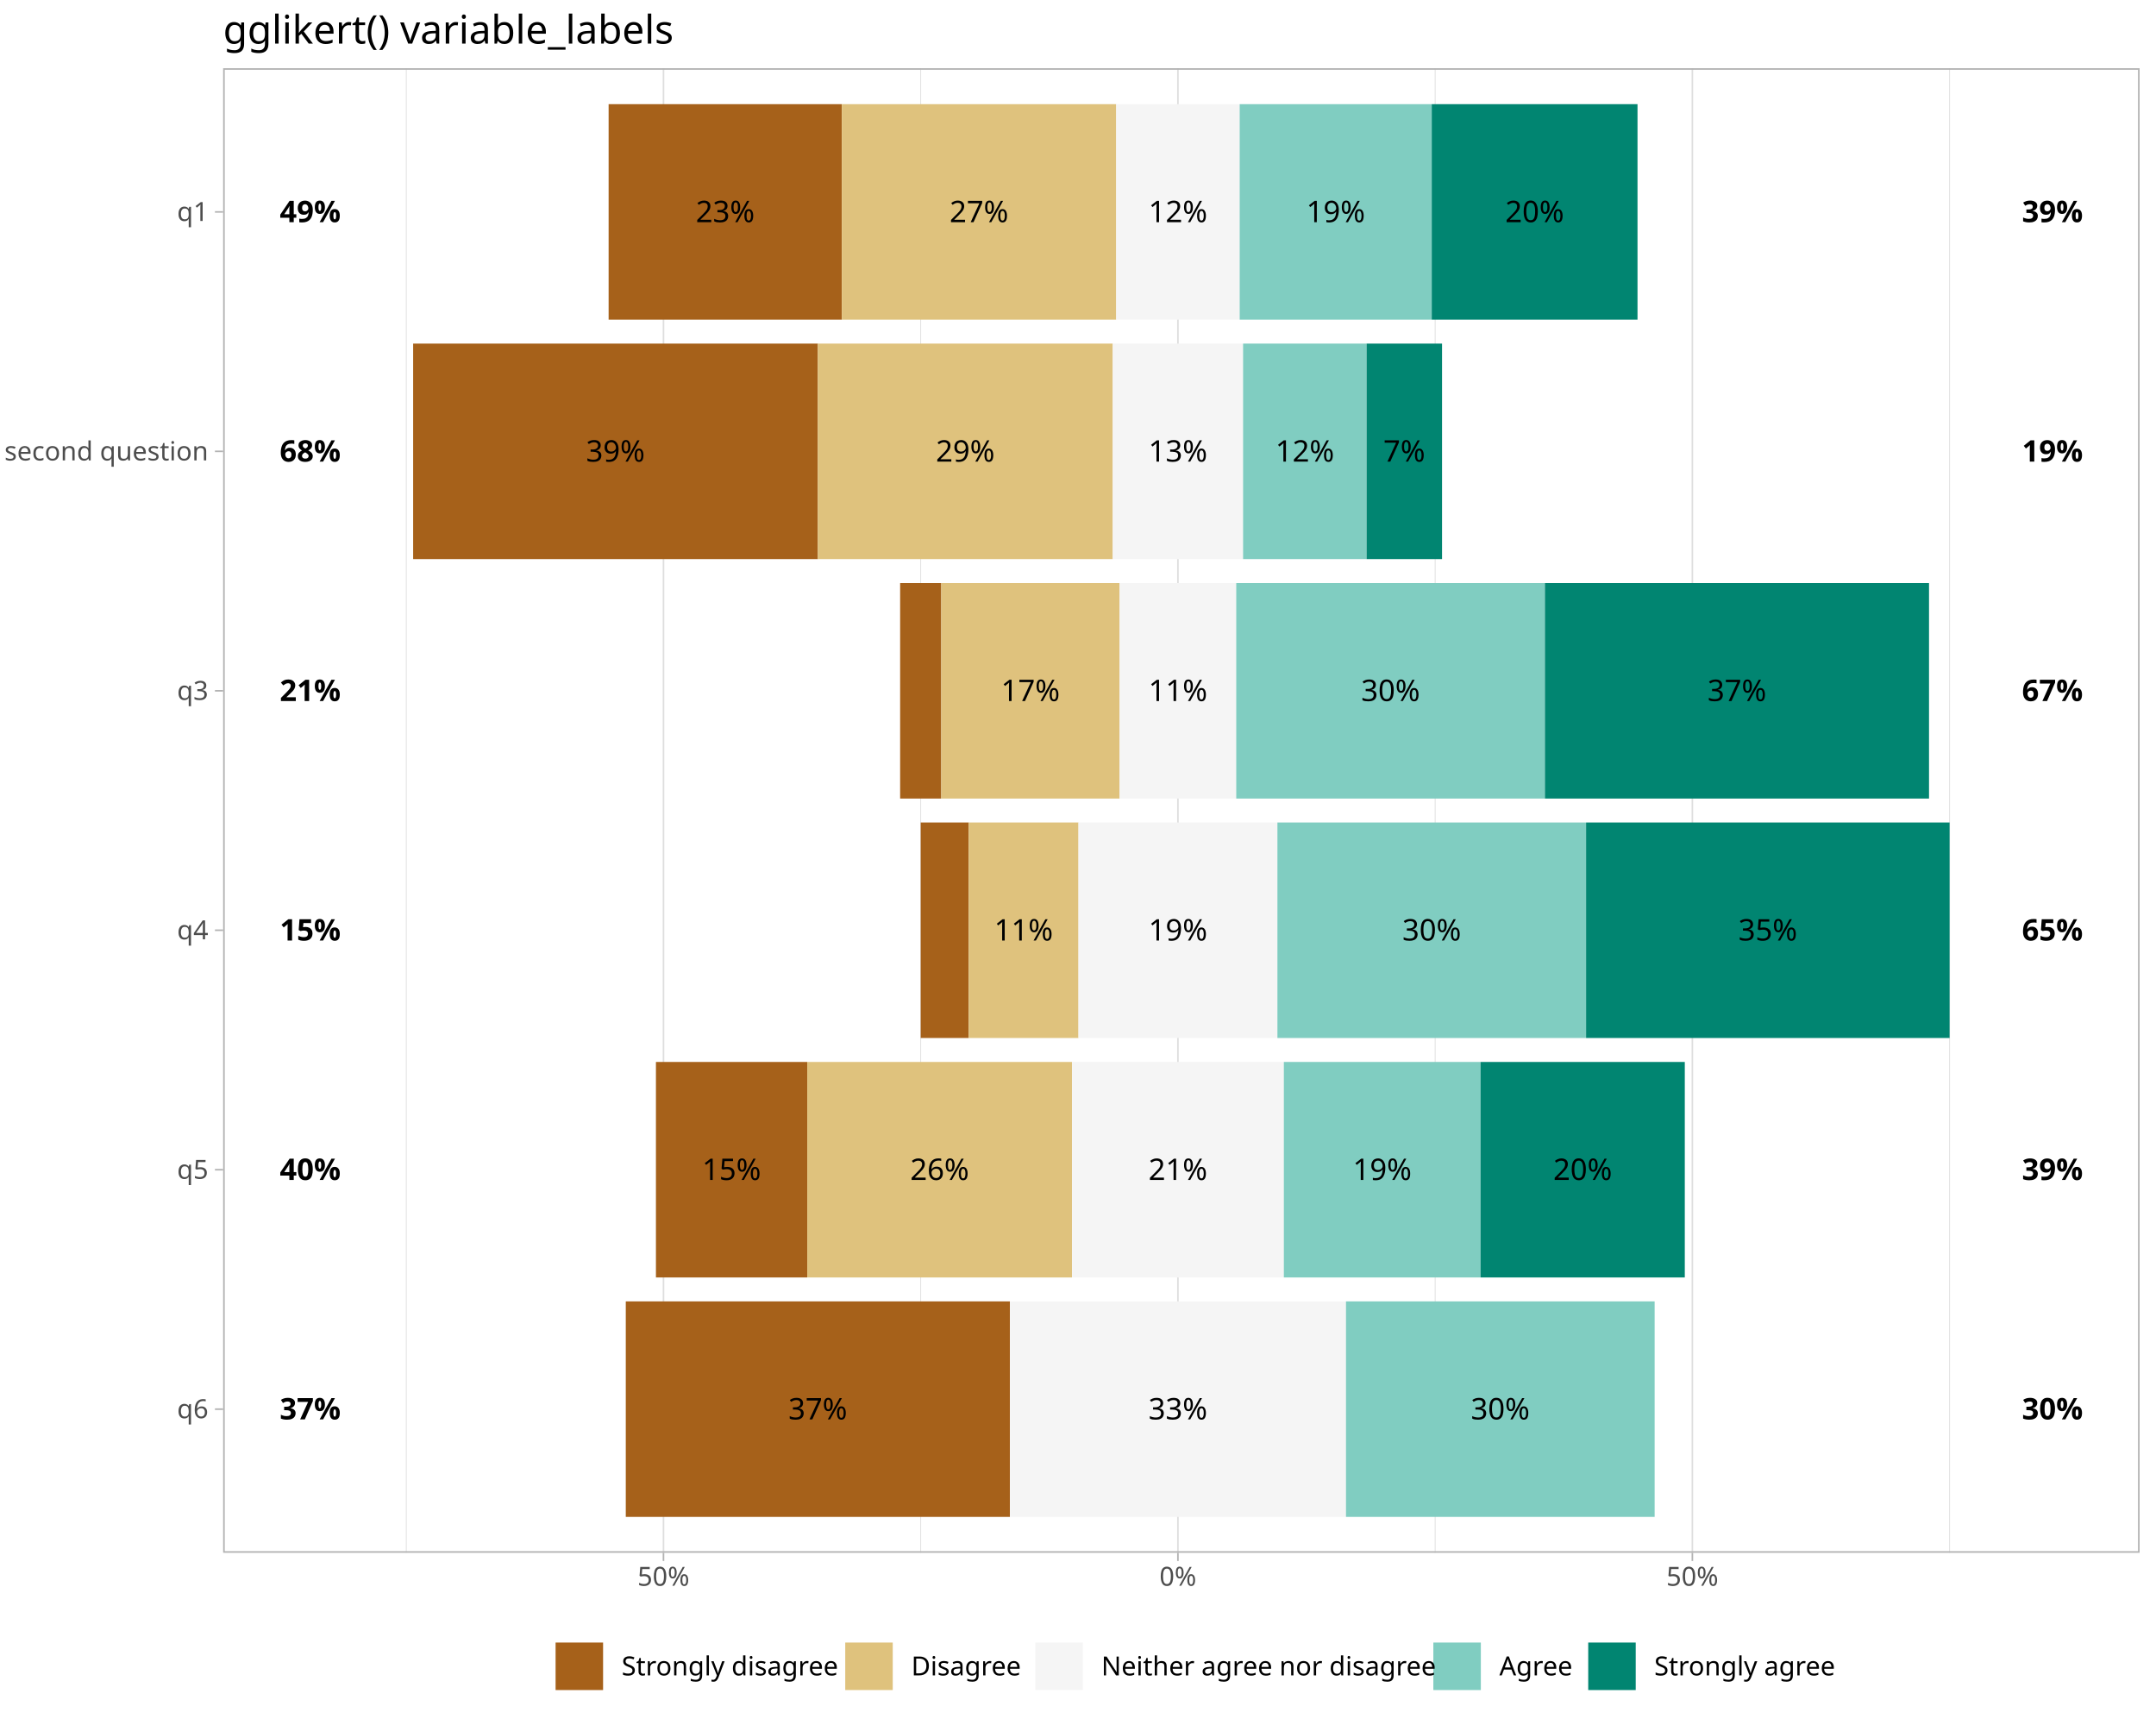
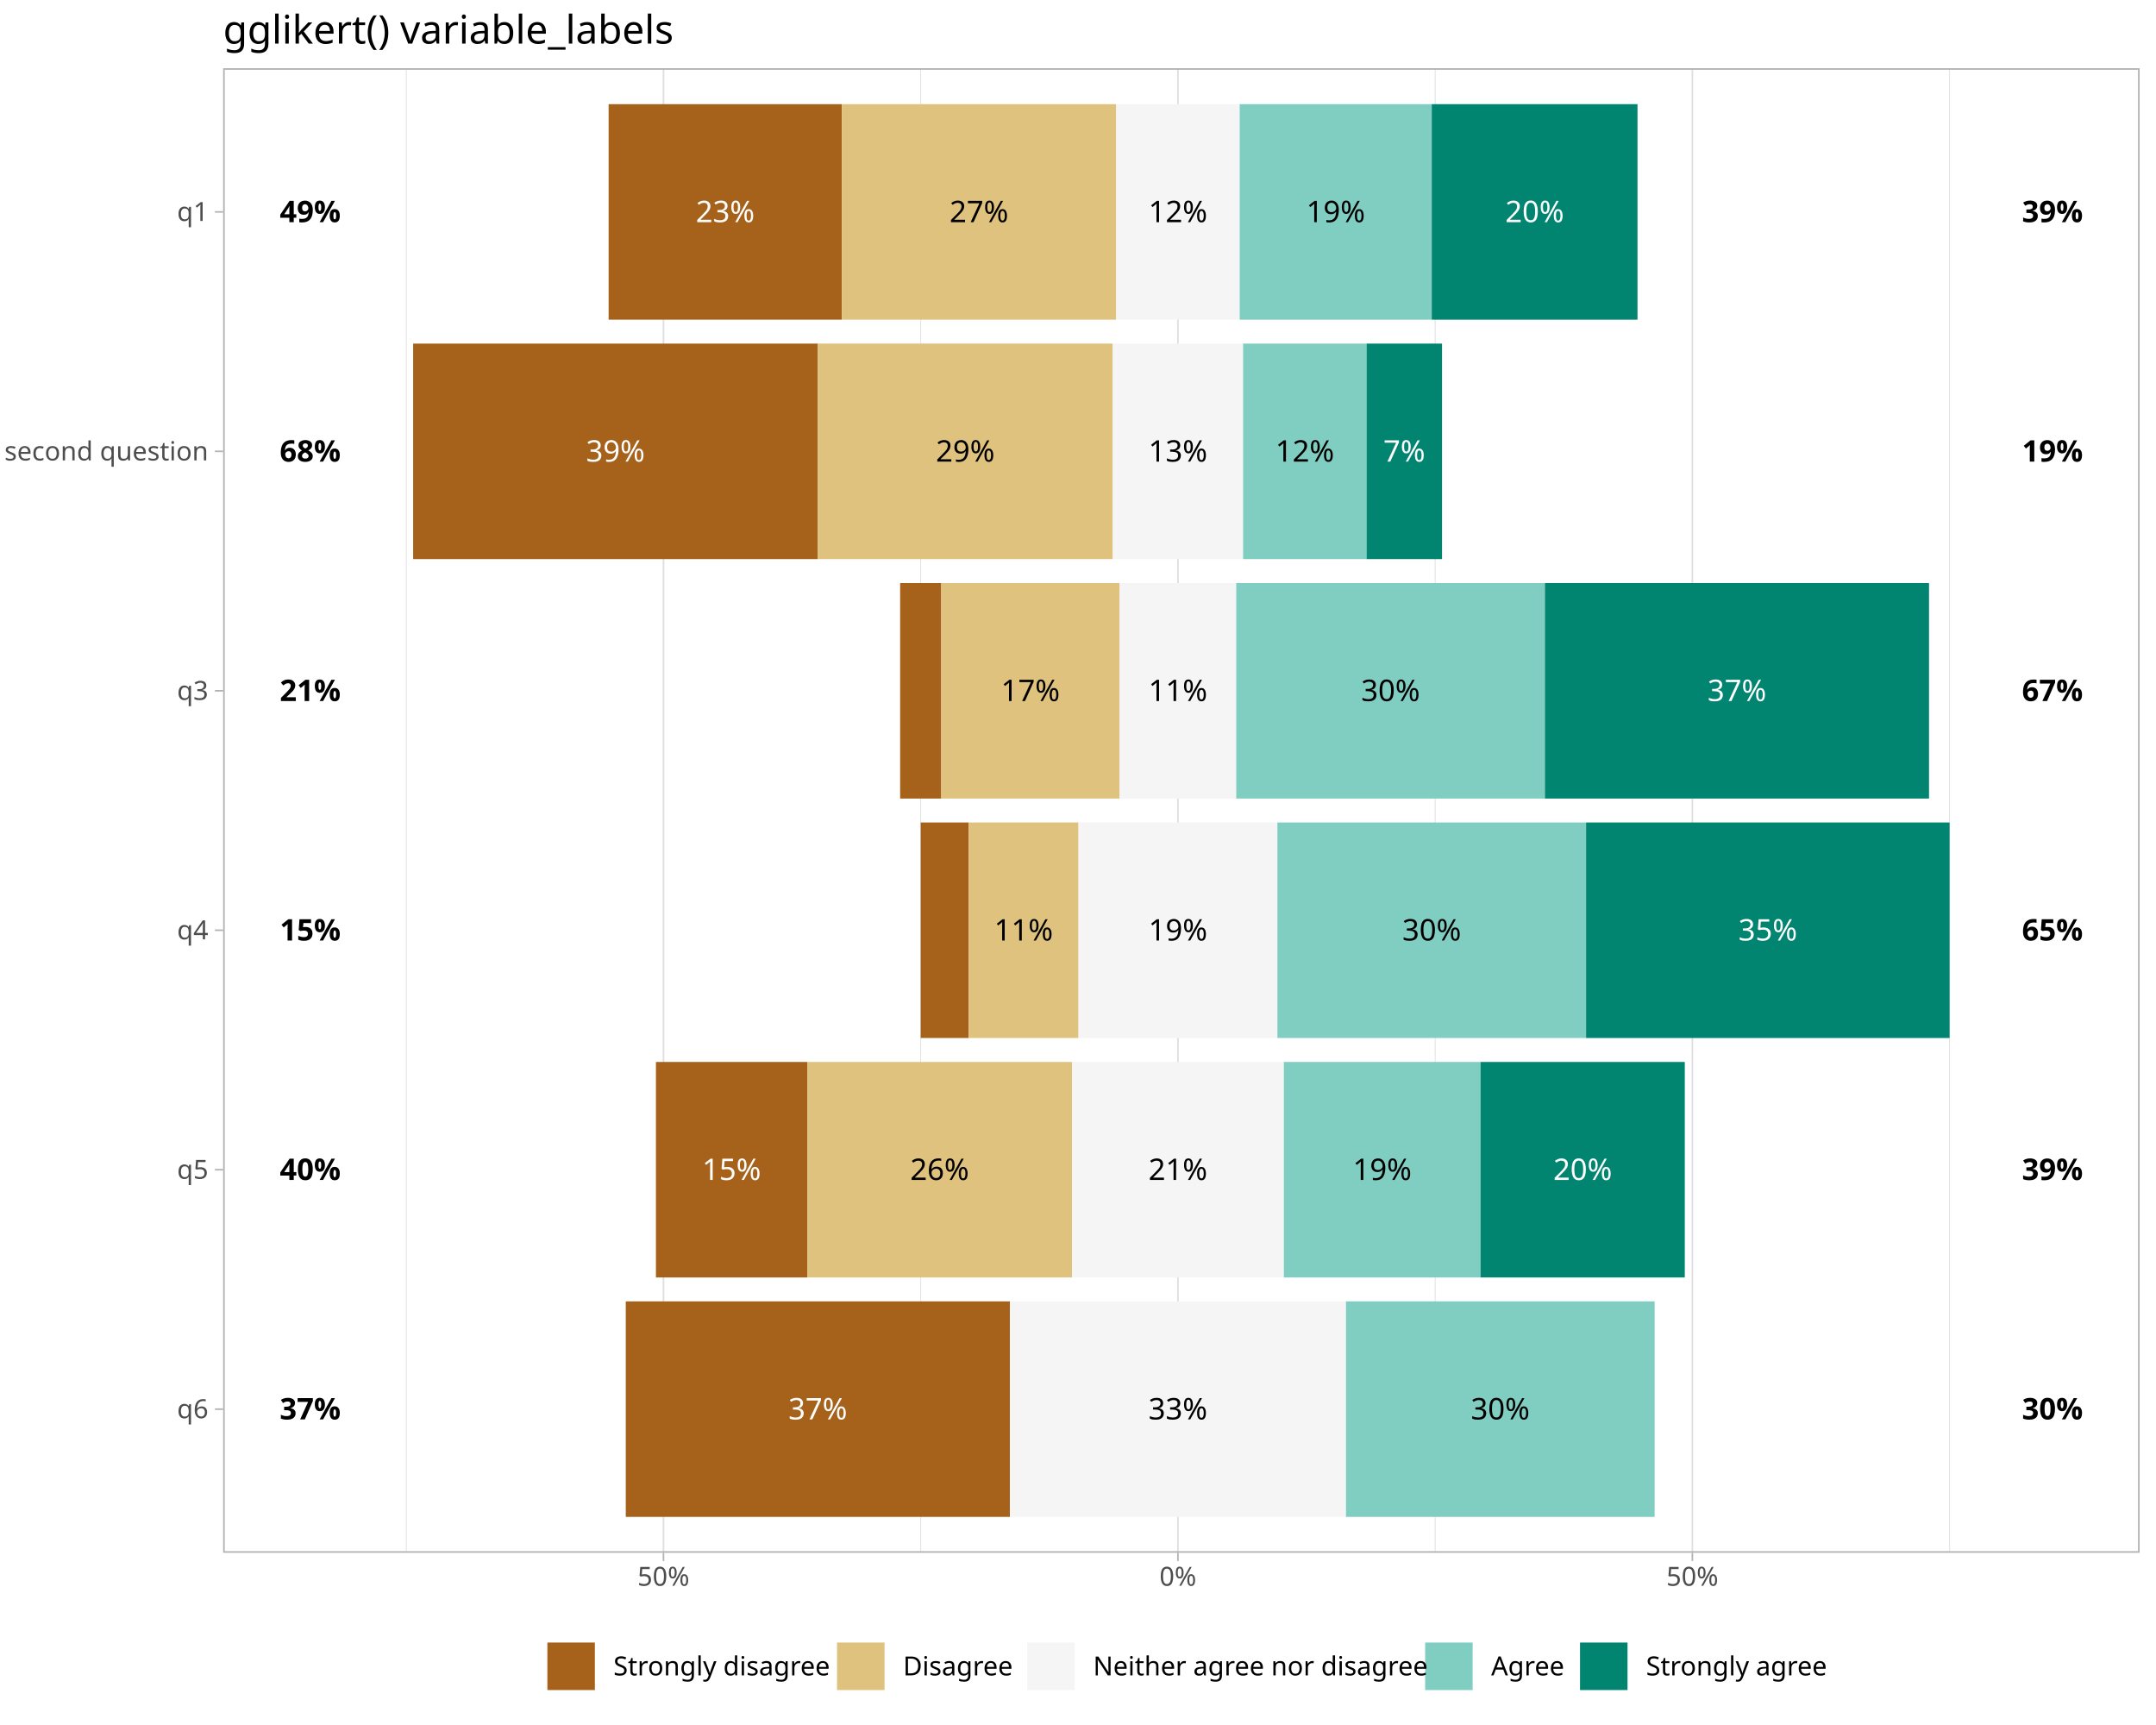
<svg xmlns="http://www.w3.org/2000/svg" class="svglite" data-engine-version="2.0" width="720.00pt" height="576.00pt" viewBox="0 0 720.00 576.00">
  <defs>
    <style type="text/css">
    .svglite line, .svglite polyline, .svglite polygon, .svglite path, .svglite rect, .svglite circle {
      fill: none;
      stroke: #000000;
      stroke-linecap: round;
      stroke-linejoin: round;
      stroke-miterlimit: 10.00;
    }
  </style>
  </defs>
  <rect width="100%" height="100%" style="stroke: none; fill: #FFFFFF;" />
  <defs>
    <clipPath id="cpMC4wMHw3MjAuMDB8MC4wMHw1NzYuMDA=">
      <rect x="0.00" y="0.00" width="720.00" height="576.00" />
    </clipPath>
  </defs>
  <g clip-path="url(#cpMC4wMHw3MjAuMDB8MC4wMHw1NzYuMDA=)">
    <rect x="0.00" y="0.00" width="720.00" height="576.00" style="stroke-width: 1.07; stroke: #FFFFFF; fill: #FFFFFF;" />
  </g>
  <defs>
    <clipPath id="cpNzQuNTJ8NzE0LjUyfDIyLjc4fDUxOC41MQ==">
      <rect x="74.52" y="22.78" width="640.01" height="495.72" />
    </clipPath>
  </defs>
  <g clip-path="url(#cpNzQuNTJ8NzE0LjUyfDIyLjc4fDUxOC41MQ==)">
    <rect x="74.52" y="22.78" width="640.01" height="495.72" style="stroke-width: 1.07; stroke: none; fill: #FFFFFF;" />
    <polyline points="135.68,518.51 135.68,22.78 " style="stroke-width: 0.27; stroke: #DEDEDE; stroke-linecap: butt;" />
    <polyline points="307.47,518.51 307.47,22.78 " style="stroke-width: 0.27; stroke: #DEDEDE; stroke-linecap: butt;" />
    <polyline points="479.27,518.51 479.27,22.78 " style="stroke-width: 0.27; stroke: #DEDEDE; stroke-linecap: butt;" />
    <polyline points="651.07,518.51 651.07,22.78 " style="stroke-width: 0.27; stroke: #DEDEDE; stroke-linecap: butt;" />
    <polyline points="221.57,518.51 221.57,22.78 " style="stroke-width: 0.53; stroke: #DEDEDE; stroke-linecap: butt;" />
    <polyline points="393.37,518.51 393.37,22.78 " style="stroke-width: 0.53; stroke: #DEDEDE; stroke-linecap: butt;" />
    <polyline points="565.17,518.51 565.17,22.78 " style="stroke-width: 0.53; stroke: #DEDEDE; stroke-linecap: butt;" />
    <rect x="208.98" y="434.55" width="128.28" height="71.96" style="stroke-width: 1.07; stroke: none; stroke-linecap: butt; stroke-linejoin: miter; fill: #A6611A;" />
    <rect x="337.25" y="434.55" width="0.00" height="71.96" style="stroke-width: 1.07; stroke: none; stroke-linecap: butt; stroke-linejoin: miter; fill: #DFC27D;" />
    <rect x="337.25" y="434.55" width="112.24" height="71.96" style="stroke-width: 1.07; stroke: none; stroke-linecap: butt; stroke-linejoin: miter; fill: #F5F5F5;" />
    <rect x="449.49" y="434.55" width="103.08" height="71.96" style="stroke-width: 1.07; stroke: none; stroke-linecap: butt; stroke-linejoin: miter; fill: #80CDC1;" />
    <rect x="552.57" y="434.55" width="0.00" height="71.96" style="stroke-width: 1.07; stroke: none; stroke-linecap: butt; stroke-linejoin: miter; fill: #018571;" />
    <rect x="219.05" y="354.60" width="50.53" height="71.96" style="stroke-width: 1.07; stroke: none; stroke-linecap: butt; stroke-linejoin: miter; fill: #A6611A;" />
    <rect x="269.58" y="354.60" width="88.43" height="71.96" style="stroke-width: 1.07; stroke: none; stroke-linecap: butt; stroke-linejoin: miter; fill: #DFC27D;" />
    <rect x="358.00" y="354.60" width="70.74" height="71.96" style="stroke-width: 1.07; stroke: none; stroke-linecap: butt; stroke-linejoin: miter; fill: #F5F5F5;" />
    <rect x="428.74" y="354.60" width="65.69" height="71.96" style="stroke-width: 1.07; stroke: none; stroke-linecap: butt; stroke-linejoin: miter; fill: #80CDC1;" />
    <rect x="494.43" y="354.60" width="68.21" height="71.96" style="stroke-width: 1.07; stroke: none; stroke-linecap: butt; stroke-linejoin: miter; fill: #018571;" />
    <rect x="307.47" y="274.64" width="16.03" height="71.96" style="stroke-width: 1.07; stroke: none; stroke-linecap: butt; stroke-linejoin: miter; fill: #A6611A;" />
    <rect x="323.51" y="274.64" width="36.65" height="71.96" style="stroke-width: 1.07; stroke: none; stroke-linecap: butt; stroke-linejoin: miter; fill: #DFC27D;" />
    <rect x="360.16" y="274.64" width="66.43" height="71.96" style="stroke-width: 1.07; stroke: none; stroke-linecap: butt; stroke-linejoin: miter; fill: #F5F5F5;" />
    <rect x="426.59" y="274.64" width="103.08" height="71.96" style="stroke-width: 1.07; stroke: none; stroke-linecap: butt; stroke-linejoin: miter; fill: #80CDC1;" />
    <rect x="529.67" y="274.64" width="121.40" height="71.96" style="stroke-width: 1.07; stroke: none; stroke-linecap: butt; stroke-linejoin: miter; fill: #018571;" />
    <rect x="300.60" y="194.69" width="13.74" height="71.96" style="stroke-width: 1.07; stroke: none; stroke-linecap: butt; stroke-linejoin: miter; fill: #A6611A;" />
    <rect x="314.35" y="194.69" width="59.56" height="71.96" style="stroke-width: 1.07; stroke: none; stroke-linecap: butt; stroke-linejoin: miter; fill: #DFC27D;" />
    <rect x="373.90" y="194.69" width="38.94" height="71.96" style="stroke-width: 1.07; stroke: none; stroke-linecap: butt; stroke-linejoin: miter; fill: #F5F5F5;" />
    <rect x="412.84" y="194.69" width="103.08" height="71.96" style="stroke-width: 1.07; stroke: none; stroke-linecap: butt; stroke-linejoin: miter; fill: #80CDC1;" />
    <rect x="515.92" y="194.69" width="128.28" height="71.96" style="stroke-width: 1.07; stroke: none; stroke-linecap: butt; stroke-linejoin: miter; fill: #018571;" />
    <rect x="137.97" y="114.73" width="135.15" height="71.96" style="stroke-width: 1.07; stroke: none; stroke-linecap: butt; stroke-linejoin: miter; fill: #A6611A;" />
    <rect x="273.11" y="114.73" width="98.50" height="71.96" style="stroke-width: 1.07; stroke: none; stroke-linecap: butt; stroke-linejoin: miter; fill: #DFC27D;" />
    <rect x="371.61" y="114.73" width="43.52" height="71.96" style="stroke-width: 1.07; stroke: none; stroke-linecap: butt; stroke-linejoin: miter; fill: #F5F5F5;" />
    <rect x="415.13" y="114.73" width="41.23" height="71.96" style="stroke-width: 1.07; stroke: none; stroke-linecap: butt; stroke-linejoin: miter; fill: #80CDC1;" />
    <rect x="456.37" y="114.73" width="25.20" height="71.96" style="stroke-width: 1.07; stroke: none; stroke-linecap: butt; stroke-linejoin: miter; fill: #018571;" />
    <rect x="203.25" y="34.78" width="77.88" height="71.96" style="stroke-width: 1.07; stroke: none; stroke-linecap: butt; stroke-linejoin: miter; fill: #A6611A;" />
    <rect x="281.13" y="34.78" width="91.63" height="71.96" style="stroke-width: 1.07; stroke: none; stroke-linecap: butt; stroke-linejoin: miter; fill: #DFC27D;" />
    <rect x="372.76" y="34.78" width="41.23" height="71.96" style="stroke-width: 1.07; stroke: none; stroke-linecap: butt; stroke-linejoin: miter; fill: #F5F5F5;" />
    <rect x="413.99" y="34.78" width="64.14" height="71.96" style="stroke-width: 1.07; stroke: none; stroke-linecap: butt; stroke-linejoin: miter; fill: #80CDC1;" />
    <rect x="478.13" y="34.78" width="68.72" height="71.96" style="stroke-width: 1.07; stroke: none; stroke-linecap: butt; stroke-linejoin: miter; fill: #018571;" />
-     <text x="273.11" y="473.96" text-anchor="middle" style="font-size: 9.96px; font-family: sans;" textLength="19.93px" lengthAdjust="spacingAndGlyphs">37%</text>
+     <text x="273.11" y="473.96" text-anchor="middle" style="font-size: 9.96px; fill: #FFFFFF; font-family: sans;" textLength="19.93px" lengthAdjust="spacingAndGlyphs">37%</text>
    <text x="393.37" y="473.96" text-anchor="middle" style="font-size: 9.96px; font-family: sans;" textLength="19.93px" lengthAdjust="spacingAndGlyphs">33%</text>
    <text x="501.03" y="473.96" text-anchor="middle" style="font-size: 9.96px; font-family: sans;" textLength="19.93px" lengthAdjust="spacingAndGlyphs">30%</text>
-     <text x="244.31" y="394.01" text-anchor="middle" style="font-size: 9.96px; font-family: sans;" textLength="19.93px" lengthAdjust="spacingAndGlyphs">15%</text>
+     <text x="244.31" y="394.01" text-anchor="middle" style="font-size: 9.96px; fill: #FFFFFF; font-family: sans;" textLength="19.93px" lengthAdjust="spacingAndGlyphs">15%</text>
    <text x="313.79" y="394.01" text-anchor="middle" style="font-size: 9.96px; font-family: sans;" textLength="19.93px" lengthAdjust="spacingAndGlyphs">26%</text>
    <text x="393.37" y="394.01" text-anchor="middle" style="font-size: 9.96px; font-family: sans;" textLength="19.93px" lengthAdjust="spacingAndGlyphs">21%</text>
    <text x="461.59" y="394.01" text-anchor="middle" style="font-size: 9.96px; font-family: sans;" textLength="19.93px" lengthAdjust="spacingAndGlyphs">19%</text>
-     <text x="528.54" y="394.01" text-anchor="middle" style="font-size: 9.96px; font-family: sans;" textLength="19.93px" lengthAdjust="spacingAndGlyphs">20%</text>
+     <text x="528.54" y="394.01" text-anchor="middle" style="font-size: 9.96px; fill: #FFFFFF; font-family: sans;" textLength="19.93px" lengthAdjust="spacingAndGlyphs">20%</text>
    <text x="341.83" y="314.05" text-anchor="middle" style="font-size: 9.96px; font-family: sans;" textLength="19.93px" lengthAdjust="spacingAndGlyphs">11%</text>
    <text x="393.37" y="314.05" text-anchor="middle" style="font-size: 9.96px; font-family: sans;" textLength="19.93px" lengthAdjust="spacingAndGlyphs">19%</text>
    <text x="478.13" y="314.05" text-anchor="middle" style="font-size: 9.96px; font-family: sans;" textLength="19.93px" lengthAdjust="spacingAndGlyphs">30%</text>
-     <text x="590.37" y="314.05" text-anchor="middle" style="font-size: 9.96px; font-family: sans;" textLength="19.93px" lengthAdjust="spacingAndGlyphs">35%</text>
+     <text x="590.37" y="314.05" text-anchor="middle" style="font-size: 9.96px; fill: #FFFFFF; font-family: sans;" textLength="19.93px" lengthAdjust="spacingAndGlyphs">35%</text>
    <text x="344.12" y="234.09" text-anchor="middle" style="font-size: 9.96px; font-family: sans;" textLength="19.93px" lengthAdjust="spacingAndGlyphs">17%</text>
    <text x="393.37" y="234.09" text-anchor="middle" style="font-size: 9.96px; font-family: sans;" textLength="19.93px" lengthAdjust="spacingAndGlyphs">11%</text>
    <text x="464.38" y="234.09" text-anchor="middle" style="font-size: 9.96px; font-family: sans;" textLength="19.93px" lengthAdjust="spacingAndGlyphs">30%</text>
-     <text x="580.06" y="234.09" text-anchor="middle" style="font-size: 9.96px; font-family: sans;" textLength="19.93px" lengthAdjust="spacingAndGlyphs">37%</text>
-     <text x="205.54" y="154.14" text-anchor="middle" style="font-size: 9.96px; font-family: sans;" textLength="19.93px" lengthAdjust="spacingAndGlyphs">39%</text>
+     <text x="580.06" y="234.09" text-anchor="middle" style="font-size: 9.96px; fill: #FFFFFF; font-family: sans;" textLength="19.93px" lengthAdjust="spacingAndGlyphs">37%</text>
+     <text x="205.54" y="154.14" text-anchor="middle" style="font-size: 9.96px; fill: #FFFFFF; font-family: sans;" textLength="19.93px" lengthAdjust="spacingAndGlyphs">39%</text>
    <text x="322.36" y="154.14" text-anchor="middle" style="font-size: 9.96px; font-family: sans;" textLength="19.93px" lengthAdjust="spacingAndGlyphs">29%</text>
    <text x="393.37" y="154.14" text-anchor="middle" style="font-size: 9.96px; font-family: sans;" textLength="19.93px" lengthAdjust="spacingAndGlyphs">13%</text>
    <text x="435.75" y="154.14" text-anchor="middle" style="font-size: 9.96px; font-family: sans;" textLength="19.93px" lengthAdjust="spacingAndGlyphs">12%</text>
-     <text x="468.96" y="154.14" text-anchor="middle" style="font-size: 9.96px; font-family: sans;" textLength="14.39px" lengthAdjust="spacingAndGlyphs">7%</text>
-     <text x="242.19" y="74.18" text-anchor="middle" style="font-size: 9.96px; font-family: sans;" textLength="19.93px" lengthAdjust="spacingAndGlyphs">23%</text>
+     <text x="468.96" y="154.14" text-anchor="middle" style="font-size: 9.96px; fill: #FFFFFF; font-family: sans;" textLength="14.39px" lengthAdjust="spacingAndGlyphs">7%</text>
+     <text x="242.19" y="74.18" text-anchor="middle" style="font-size: 9.96px; fill: #FFFFFF; font-family: sans;" textLength="19.93px" lengthAdjust="spacingAndGlyphs">23%</text>
    <text x="326.94" y="74.18" text-anchor="middle" style="font-size: 9.96px; font-family: sans;" textLength="19.93px" lengthAdjust="spacingAndGlyphs">27%</text>
    <text x="393.37" y="74.18" text-anchor="middle" style="font-size: 9.96px; font-family: sans;" textLength="19.93px" lengthAdjust="spacingAndGlyphs">12%</text>
    <text x="446.06" y="74.18" text-anchor="middle" style="font-size: 9.96px; font-family: sans;" textLength="19.93px" lengthAdjust="spacingAndGlyphs">19%</text>
-     <text x="512.49" y="74.18" text-anchor="middle" style="font-size: 9.96px; font-family: sans;" textLength="19.93px" lengthAdjust="spacingAndGlyphs">20%</text>
+     <text x="512.49" y="74.18" text-anchor="middle" style="font-size: 9.96px; fill: #FFFFFF; font-family: sans;" textLength="19.93px" lengthAdjust="spacingAndGlyphs">20%</text>
    <text x="103.61" y="473.96" text-anchor="middle" style="font-size: 9.96px; font-weight: bold; font-family: sans;" textLength="19.93px" lengthAdjust="spacingAndGlyphs">37%</text>
    <text x="103.61" y="394.01" text-anchor="middle" style="font-size: 9.96px; font-weight: bold; font-family: sans;" textLength="19.93px" lengthAdjust="spacingAndGlyphs">40%</text>
    <text x="103.61" y="314.05" text-anchor="middle" style="font-size: 9.96px; font-weight: bold; font-family: sans;" textLength="19.93px" lengthAdjust="spacingAndGlyphs">15%</text>
    <text x="103.61" y="234.09" text-anchor="middle" style="font-size: 9.96px; font-weight: bold; font-family: sans;" textLength="19.93px" lengthAdjust="spacingAndGlyphs">21%</text>
    <text x="103.61" y="154.14" text-anchor="middle" style="font-size: 9.96px; font-weight: bold; font-family: sans;" textLength="19.93px" lengthAdjust="spacingAndGlyphs">68%</text>
    <text x="103.61" y="74.18" text-anchor="middle" style="font-size: 9.96px; font-weight: bold; font-family: sans;" textLength="19.93px" lengthAdjust="spacingAndGlyphs">49%</text>
    <text x="685.43" y="473.96" text-anchor="middle" style="font-size: 9.96px; font-weight: bold; font-family: sans;" textLength="19.93px" lengthAdjust="spacingAndGlyphs">30%</text>
    <text x="685.43" y="394.01" text-anchor="middle" style="font-size: 9.96px; font-weight: bold; font-family: sans;" textLength="19.93px" lengthAdjust="spacingAndGlyphs">39%</text>
    <text x="685.43" y="314.05" text-anchor="middle" style="font-size: 9.96px; font-weight: bold; font-family: sans;" textLength="19.93px" lengthAdjust="spacingAndGlyphs">65%</text>
    <text x="685.43" y="234.09" text-anchor="middle" style="font-size: 9.96px; font-weight: bold; font-family: sans;" textLength="19.93px" lengthAdjust="spacingAndGlyphs">67%</text>
    <text x="685.43" y="154.14" text-anchor="middle" style="font-size: 9.96px; font-weight: bold; font-family: sans;" textLength="19.93px" lengthAdjust="spacingAndGlyphs">19%</text>
    <text x="685.43" y="74.18" text-anchor="middle" style="font-size: 9.96px; font-weight: bold; font-family: sans;" textLength="19.93px" lengthAdjust="spacingAndGlyphs">39%</text>
    <rect x="74.52" y="22.78" width="640.01" height="495.72" style="stroke-width: 1.07; stroke: #B3B3B3;" />
  </g>
  <g clip-path="url(#cpMC4wMHw3MjAuMDB8MC4wMHw1NzYuMDA=)">
    <polyline points="221.57,521.25 221.57,518.51 " style="stroke-width: 0.53; stroke: #B3B3B3; stroke-linecap: butt;" />
    <polyline points="393.37,521.25 393.37,518.51 " style="stroke-width: 0.53; stroke: #B3B3B3; stroke-linecap: butt;" />
    <polyline points="565.17,521.25 565.17,518.51 " style="stroke-width: 0.53; stroke: #B3B3B3; stroke-linecap: butt;" />
    <text x="221.57" y="529.50" text-anchor="middle" style="font-size: 8.80px; fill: #4D4D4D; font-family: sans;" textLength="17.61px" lengthAdjust="spacingAndGlyphs">50%</text>
    <text x="393.37" y="529.50" text-anchor="middle" style="font-size: 8.80px; fill: #4D4D4D; font-family: sans;" textLength="12.72px" lengthAdjust="spacingAndGlyphs">0%</text>
    <text x="565.17" y="529.50" text-anchor="middle" style="font-size: 8.80px; fill: #4D4D4D; font-family: sans;" textLength="17.61px" lengthAdjust="spacingAndGlyphs">50%</text>
    <text x="69.58" y="473.56" text-anchor="end" style="font-size: 8.80px; fill: #4D4D4D; font-family: sans;" textLength="9.79px" lengthAdjust="spacingAndGlyphs">q6</text>
    <text x="69.58" y="393.61" text-anchor="end" style="font-size: 8.80px; fill: #4D4D4D; font-family: sans;" textLength="9.79px" lengthAdjust="spacingAndGlyphs">q5</text>
    <text x="69.58" y="313.65" text-anchor="end" style="font-size: 8.80px; fill: #4D4D4D; font-family: sans;" textLength="9.79px" lengthAdjust="spacingAndGlyphs">q4</text>
    <text x="69.58" y="233.70" text-anchor="end" style="font-size: 8.80px; fill: #4D4D4D; font-family: sans;" textLength="9.79px" lengthAdjust="spacingAndGlyphs">q3</text>
    <text x="69.58" y="153.74" text-anchor="end" style="font-size: 8.80px; fill: #4D4D4D; font-family: sans;" textLength="64.10px" lengthAdjust="spacingAndGlyphs">second question</text>
    <text x="69.58" y="73.78" text-anchor="end" style="font-size: 8.80px; fill: #4D4D4D; font-family: sans;" textLength="9.79px" lengthAdjust="spacingAndGlyphs">q1</text>
    <polyline points="71.78,470.53 74.52,470.53 " style="stroke-width: 0.53; stroke: #B3B3B3; stroke-linecap: butt;" />
    <polyline points="71.78,390.58 74.52,390.58 " style="stroke-width: 0.53; stroke: #B3B3B3; stroke-linecap: butt;" />
    <polyline points="71.78,310.62 74.52,310.62 " style="stroke-width: 0.53; stroke: #B3B3B3; stroke-linecap: butt;" />
    <polyline points="71.78,230.67 74.52,230.67 " style="stroke-width: 0.53; stroke: #B3B3B3; stroke-linecap: butt;" />
    <polyline points="71.78,150.71 74.52,150.71 " style="stroke-width: 0.53; stroke: #B3B3B3; stroke-linecap: butt;" />
    <polyline points="71.78,70.76 74.52,70.76 " style="stroke-width: 0.53; stroke: #B3B3B3; stroke-linecap: butt;" />
-     <rect x="173.87" y="542.28" width="441.29" height="28.24" style="stroke-width: 1.07; stroke: none; fill: #FFFFFF;" />
-     <rect x="184.83" y="547.76" width="17.28" height="17.28" style="stroke-width: 1.07; stroke: none; fill: #FFFFFF;" />
-     <rect x="185.54" y="548.47" width="15.86" height="15.86" style="stroke-width: 1.07; stroke: none; stroke-linecap: butt; stroke-linejoin: miter; fill: #A6611A;" />
-     <rect x="281.56" y="547.76" width="17.28" height="17.28" style="stroke-width: 1.07; stroke: none; fill: #FFFFFF;" />
-     <rect x="282.27" y="548.47" width="15.86" height="15.86" style="stroke-width: 1.07; stroke: none; stroke-linecap: butt; stroke-linejoin: miter; fill: #DFC27D;" />
-     <rect x="345.03" y="547.76" width="17.28" height="17.28" style="stroke-width: 1.07; stroke: none; fill: #FFFFFF;" />
-     <rect x="345.74" y="548.47" width="15.86" height="15.86" style="stroke-width: 1.07; stroke: none; stroke-linecap: butt; stroke-linejoin: miter; fill: #F5F5F5;" />
-     <rect x="477.96" y="547.76" width="17.28" height="17.28" style="stroke-width: 1.07; stroke: none; fill: #FFFFFF;" />
-     <rect x="478.67" y="548.47" width="15.86" height="15.86" style="stroke-width: 1.07; stroke: none; stroke-linecap: butt; stroke-linejoin: miter; fill: #80CDC1;" />
-     <rect x="529.68" y="547.76" width="17.28" height="17.28" style="stroke-width: 1.07; stroke: none; fill: #FFFFFF;" />
-     <rect x="530.39" y="548.47" width="15.86" height="15.86" style="stroke-width: 1.07; stroke: none; stroke-linecap: butt; stroke-linejoin: miter; fill: #018571;" />
-     <text x="207.59" y="559.43" style="font-size: 8.80px; font-family: sans;" textLength="68.49px" lengthAdjust="spacingAndGlyphs">Strongly disagree</text>
-     <text x="304.32" y="559.43" style="font-size: 8.80px; font-family: sans;" textLength="35.22px" lengthAdjust="spacingAndGlyphs">Disagree</text>
-     <text x="367.79" y="559.43" style="font-size: 8.80px; font-family: sans;" textLength="104.69px" lengthAdjust="spacingAndGlyphs">Neither agree nor disagree</text>
-     <text x="500.72" y="559.43" style="font-size: 8.80px; font-family: sans;" textLength="23.49px" lengthAdjust="spacingAndGlyphs">Agree</text>
-     <text x="552.44" y="559.43" style="font-size: 8.80px; font-family: sans;" textLength="57.24px" lengthAdjust="spacingAndGlyphs">Strongly agree</text>
+     <rect x="176.61" y="542.28" width="435.81" height="28.24" style="stroke-width: 1.07; stroke: none; fill: #FFFFFF;" />
+     <rect x="182.09" y="547.76" width="17.28" height="17.28" style="stroke-width: 1.07; stroke: none; fill: #FFFFFF;" />
+     <rect x="182.80" y="548.47" width="15.86" height="15.86" style="stroke-width: 1.07; stroke: none; stroke-linecap: butt; stroke-linejoin: miter; fill: #A6611A;" />
+     <rect x="278.83" y="547.76" width="17.28" height="17.28" style="stroke-width: 1.07; stroke: none; fill: #FFFFFF;" />
+     <rect x="279.53" y="548.47" width="15.86" height="15.86" style="stroke-width: 1.07; stroke: none; stroke-linecap: butt; stroke-linejoin: miter; fill: #DFC27D;" />
+     <rect x="342.29" y="547.76" width="17.28" height="17.28" style="stroke-width: 1.07; stroke: none; fill: #FFFFFF;" />
+     <rect x="343.00" y="548.47" width="15.86" height="15.86" style="stroke-width: 1.07; stroke: none; stroke-linecap: butt; stroke-linejoin: miter; fill: #F5F5F5;" />
+     <rect x="475.22" y="547.76" width="17.28" height="17.28" style="stroke-width: 1.07; stroke: none; fill: #FFFFFF;" />
+     <rect x="475.93" y="548.47" width="15.86" height="15.86" style="stroke-width: 1.07; stroke: none; stroke-linecap: butt; stroke-linejoin: miter; fill: #80CDC1;" />
+     <rect x="526.94" y="547.76" width="17.28" height="17.28" style="stroke-width: 1.07; stroke: none; fill: #FFFFFF;" />
+     <rect x="527.65" y="548.47" width="15.86" height="15.86" style="stroke-width: 1.07; stroke: none; stroke-linecap: butt; stroke-linejoin: miter; fill: #018571;" />
+     <text x="204.85" y="559.43" style="font-size: 8.80px; font-family: sans;" textLength="68.49px" lengthAdjust="spacingAndGlyphs">Strongly disagree</text>
+     <text x="301.58" y="559.43" style="font-size: 8.80px; font-family: sans;" textLength="35.22px" lengthAdjust="spacingAndGlyphs">Disagree</text>
+     <text x="365.05" y="559.43" style="font-size: 8.80px; font-family: sans;" textLength="104.69px" lengthAdjust="spacingAndGlyphs">Neither agree nor disagree</text>
+     <text x="497.98" y="559.43" style="font-size: 8.80px; font-family: sans;" textLength="23.49px" lengthAdjust="spacingAndGlyphs">Agree</text>
+     <text x="549.70" y="559.43" style="font-size: 8.80px; font-family: sans;" textLength="57.24px" lengthAdjust="spacingAndGlyphs">Strongly agree</text>
    <text x="74.52" y="14.56" style="font-size: 13.20px; font-family: sans;" textLength="143.07px" lengthAdjust="spacingAndGlyphs">gglikert() variable_labels</text>
  </g>
</svg>
